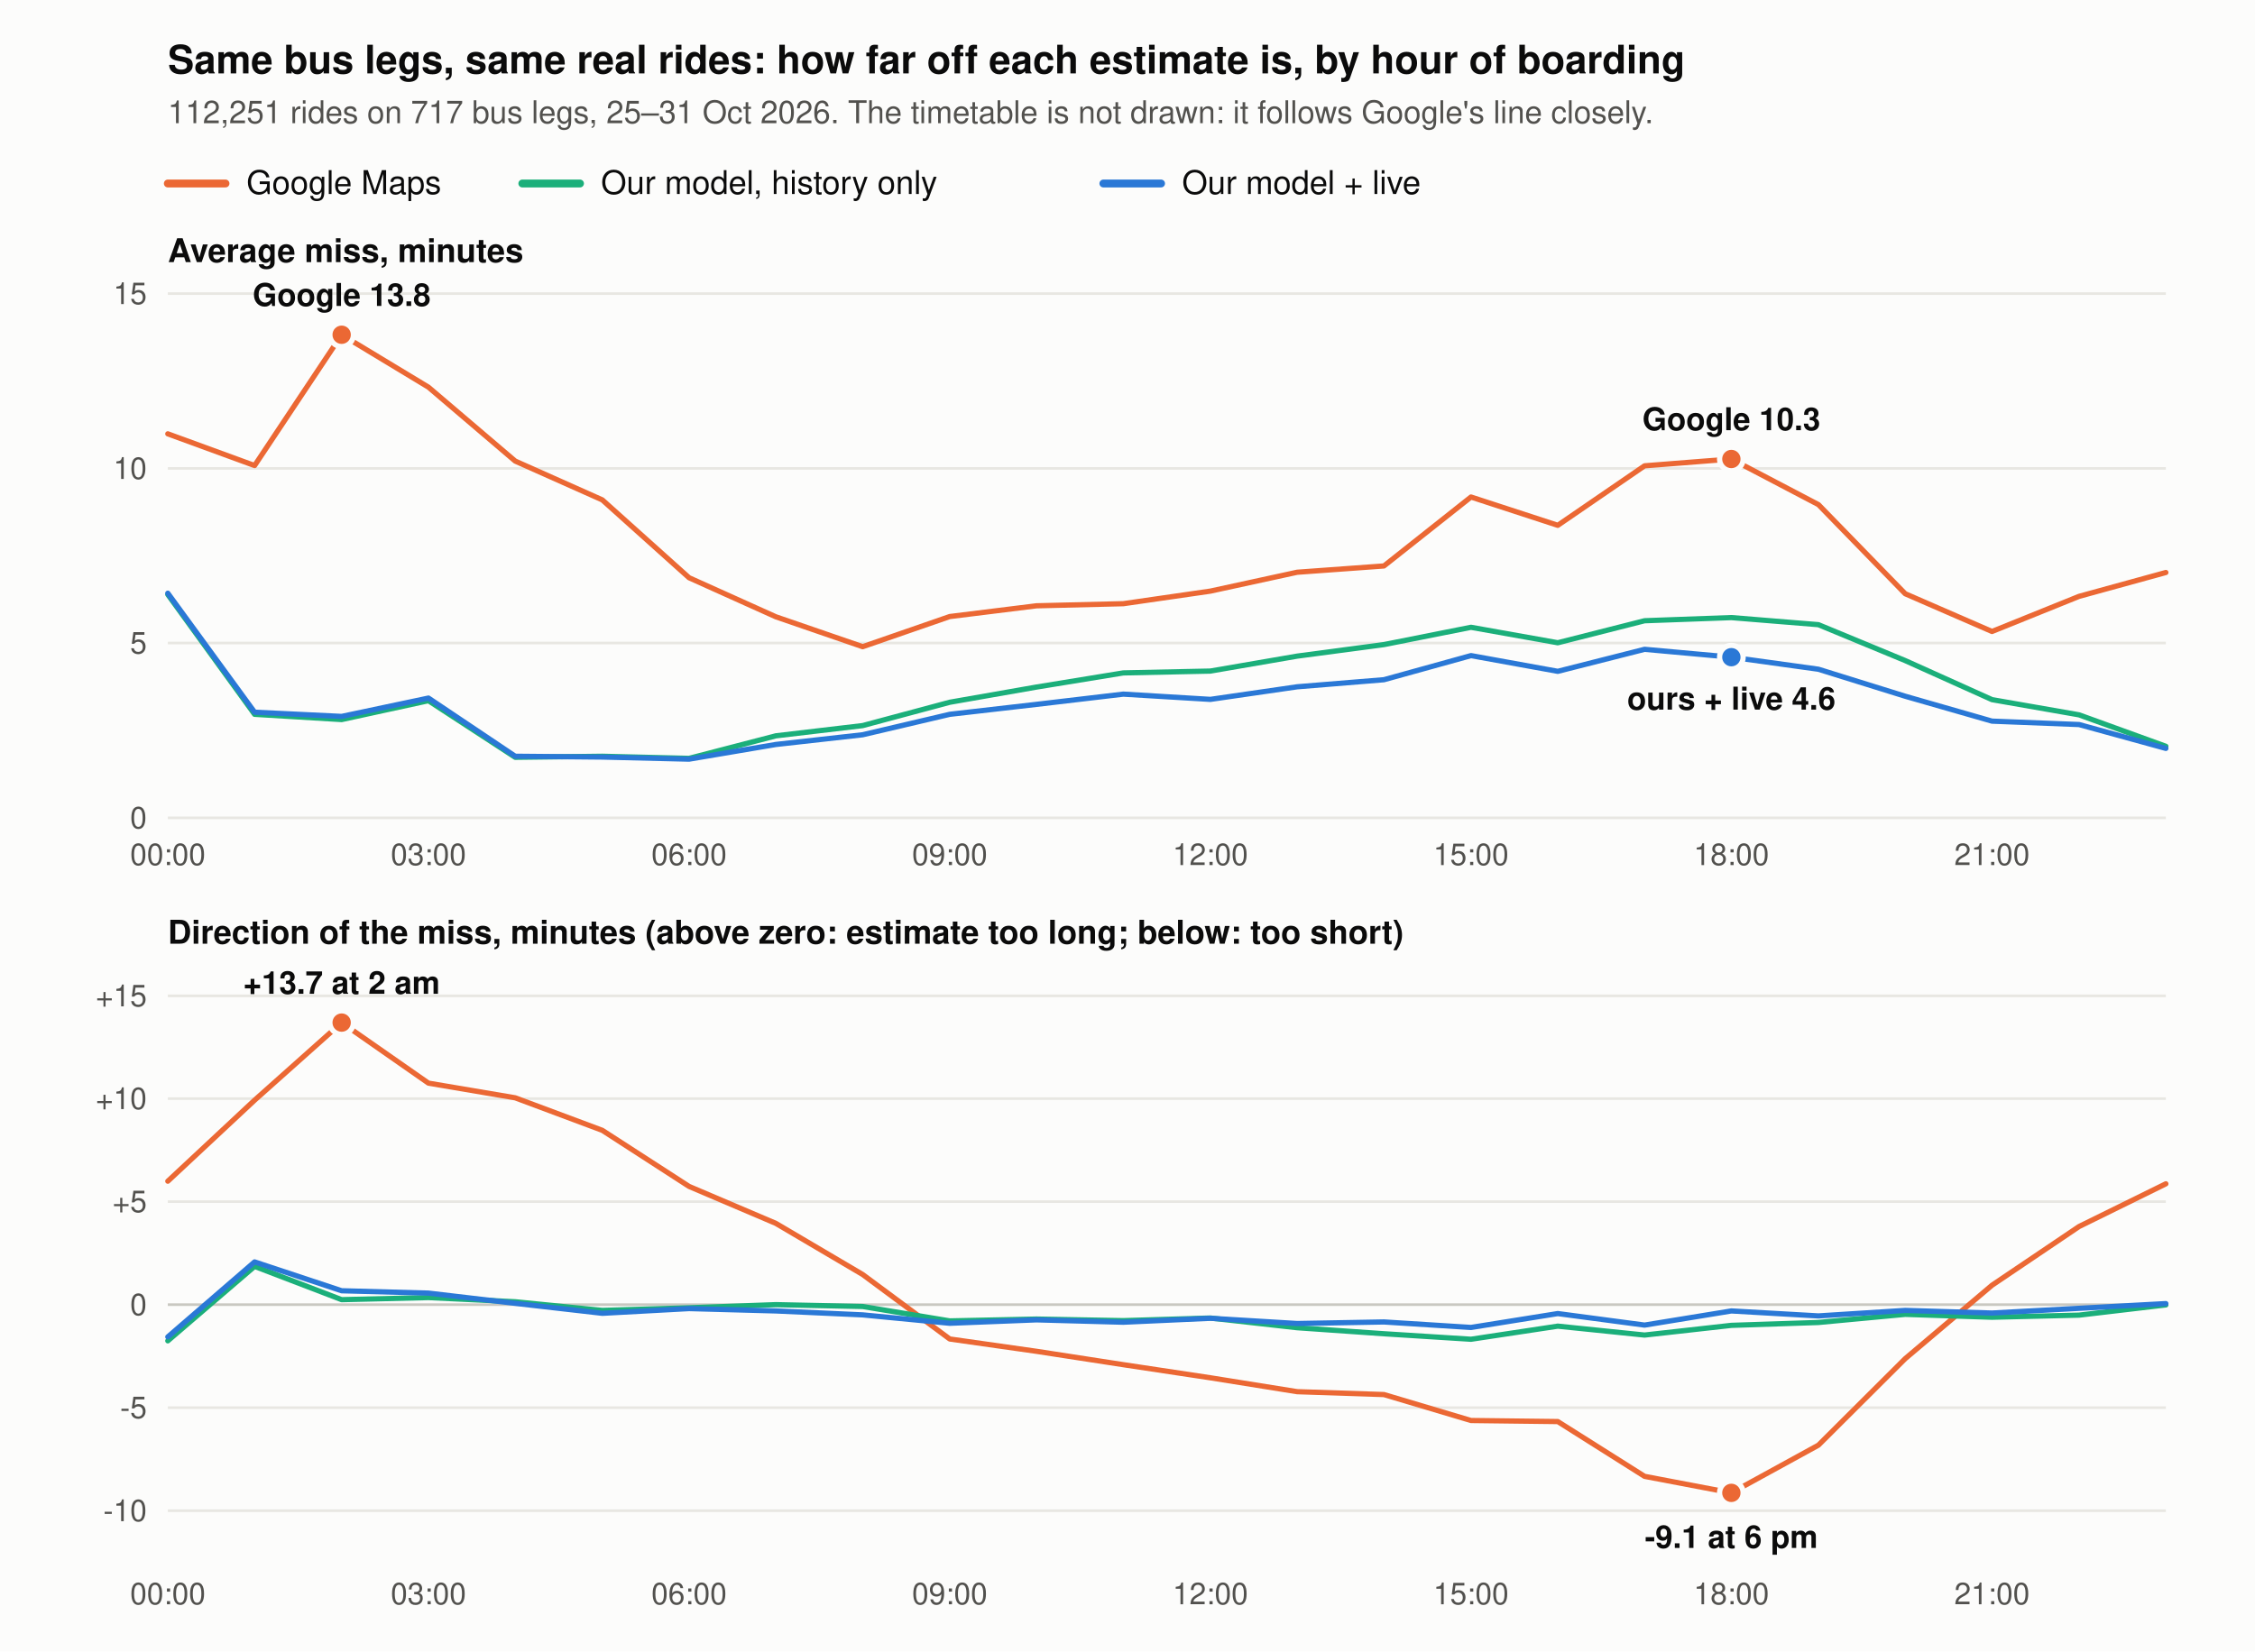
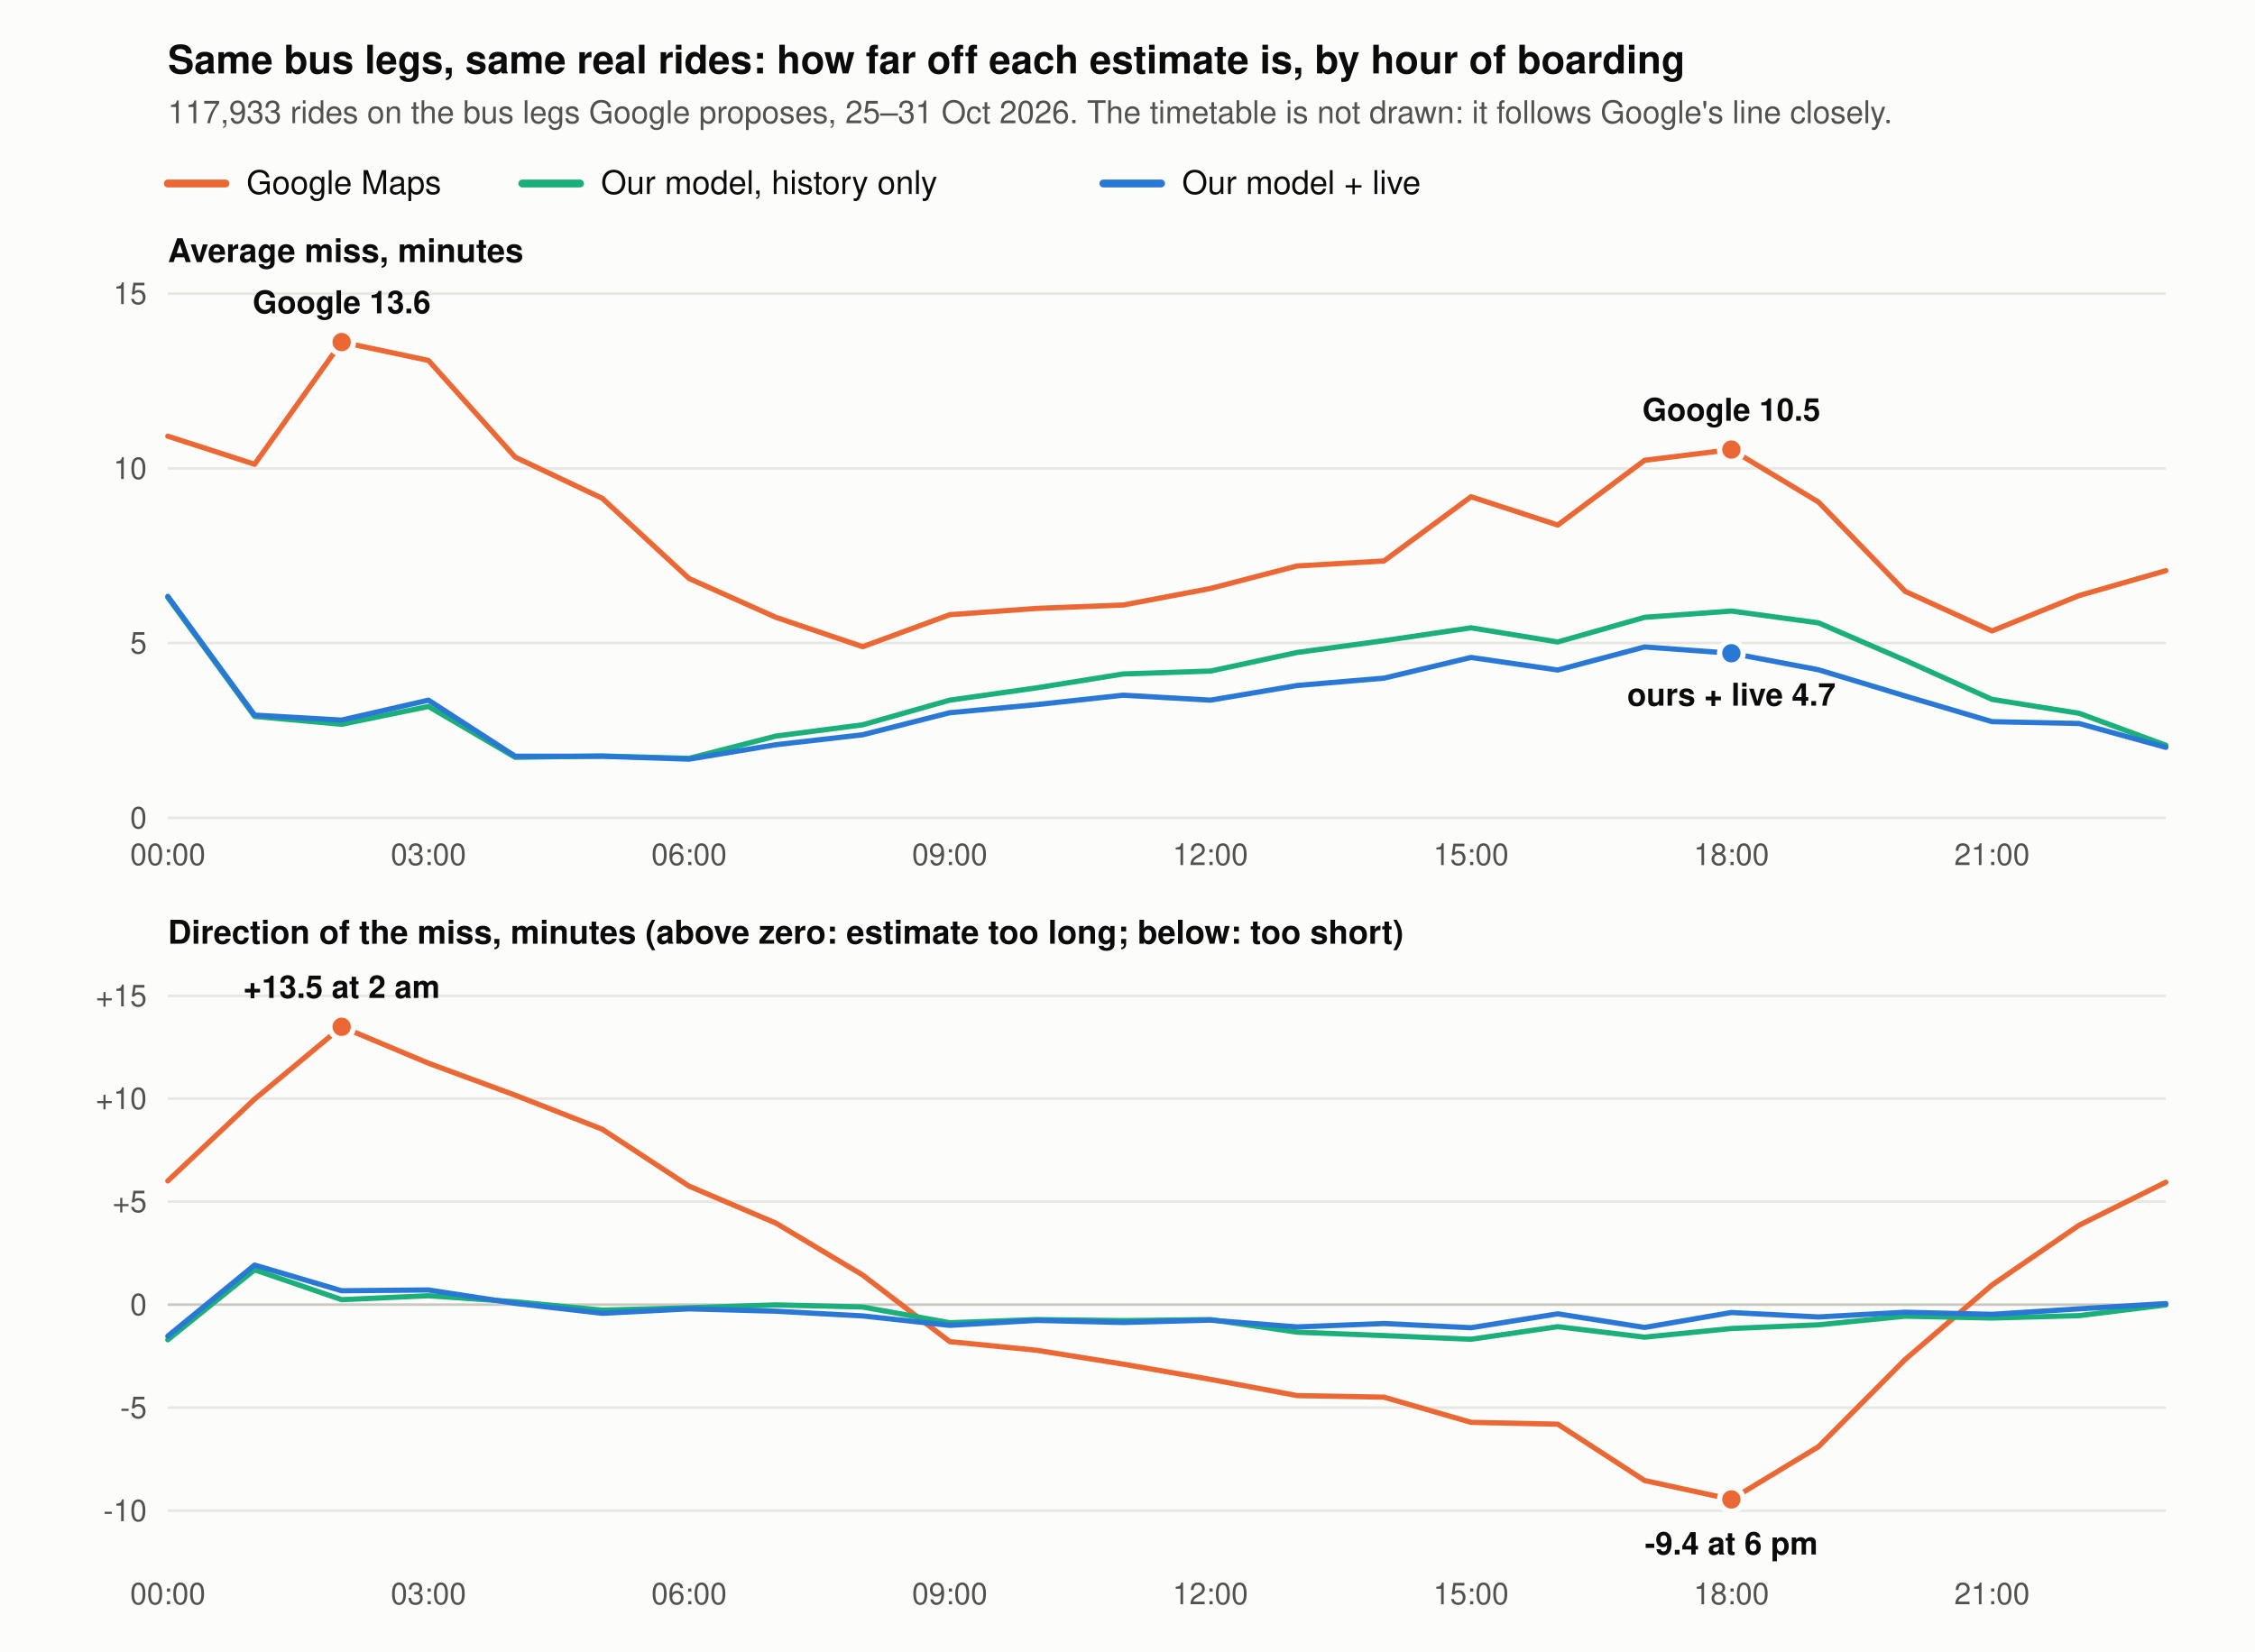
<svg xmlns="http://www.w3.org/2000/svg" viewBox="0 0 860 630" width="860" height="630" font-family="-apple-system, 'Segoe UI', Helvetica, Arial, sans-serif">
  <rect width="860" height="630" fill="#fcfcfb" />
  <text x="64.0" y="28.0" font-size="15" fill="#0b0b0b" text-anchor="start" font-weight="600">Same bus legs, same real rides: how far off each estimate is, by hour of boarding</text>
-   <text x="64.0" y="47.0" font-size="12" fill="#52514e" text-anchor="start" font-weight="400">112,251 rides on 717 bus legs, 25–31 Oct 2026. The timetable is not drawn: it follows Google's line closely.</text>
+   <text x="64.0" y="47.0" font-size="12" fill="#52514e" text-anchor="start" font-weight="400">117,933 rides on the bus legs Google proposes, 25–31 Oct 2026. The timetable is not drawn: it follows Google's line closely.</text>
  <line x1="64" y1="70" x2="86" y2="70" stroke="#eb6834" stroke-width="3" stroke-linecap="round" />
  <text x="94.0" y="74.0" font-size="12.5" fill="#0b0b0b" text-anchor="start" font-weight="400">Google Maps</text>
  <line x1="199.2" y1="70" x2="221.2" y2="70" stroke="#1baf7a" stroke-width="3" stroke-linecap="round" />
  <text x="229.2" y="74.0" font-size="12.5" fill="#0b0b0b" text-anchor="start" font-weight="400">Our model, history only</text>
  <line x1="420.8" y1="70" x2="442.8" y2="70" stroke="#2a78d6" stroke-width="3" stroke-linecap="round" />
  <text x="450.8" y="74.0" font-size="12.5" fill="#0b0b0b" text-anchor="start" font-weight="400">Our model + live</text>
  <text x="64.0" y="100.0" font-size="12.5" fill="#0b0b0b" text-anchor="start" font-weight="600">Average miss, minutes</text>
  <line x1="64" y1="312.0" x2="826" y2="312.0" stroke="#e8e7e2" stroke-width="1" />
  <text x="56.0" y="316.0" font-size="11.5" fill="#52514e" text-anchor="end" font-weight="400">0</text>
  <line x1="64" y1="245.3" x2="826" y2="245.3" stroke="#e8e7e2" stroke-width="1" />
  <text x="56.0" y="249.3" font-size="11.5" fill="#52514e" text-anchor="end" font-weight="400">5</text>
  <line x1="64" y1="178.7" x2="826" y2="178.7" stroke="#e8e7e2" stroke-width="1" />
  <text x="56.0" y="182.7" font-size="11.5" fill="#52514e" text-anchor="end" font-weight="400">10</text>
  <line x1="64" y1="112.0" x2="826" y2="112.0" stroke="#e8e7e2" stroke-width="1" />
  <text x="56.0" y="116.0" font-size="11.5" fill="#52514e" text-anchor="end" font-weight="400">15</text>
-   <polyline points="64.0,165.5 97.1,177.6 130.3,127.7 163.4,147.7 196.5,175.9 229.7,190.7 262.8,220.4 295.9,235.3 329.0,246.7 362.2,235.2 395.3,231.1 428.4,230.3 461.6,225.5 494.7,218.3 527.8,215.9 561.0,189.6 594.1,200.4 627.2,177.7 660.3,175.1 693.5,192.5 726.6,226.5 759.7,240.9 792.9,227.5 826.0,218.4" fill="none" stroke="#eb6834" stroke-width="2" stroke-linejoin="round" stroke-linecap="round" />
-   <polyline points="64.0,226.8 97.1,272.5 130.3,274.5 163.4,267.3 196.5,288.9 229.7,288.5 262.8,289.3 295.9,280.7 329.0,276.8 362.2,267.9 395.3,262.1 428.4,256.7 461.6,256.0 494.7,250.3 527.8,245.9 561.0,239.3 594.1,245.2 627.2,236.8 660.3,235.6 693.5,238.3 726.6,252.0 759.7,266.9 792.9,272.7 826.0,284.7" fill="none" stroke="#1baf7a" stroke-width="2" stroke-linejoin="round" stroke-linecap="round" />
-   <polyline points="64.0,226.3 97.1,271.7 130.3,273.3 163.4,266.3 196.5,288.5 229.7,288.8 262.8,289.6 295.9,284.0 329.0,280.3 362.2,272.5 395.3,268.7 428.4,264.8 461.6,266.8 494.7,262.0 527.8,259.3 561.0,250.1 594.1,256.1 627.2,247.7 660.3,250.7 693.5,255.3 726.6,265.6 759.7,275.1 792.9,276.4 826.0,285.5" fill="none" stroke="#2a78d6" stroke-width="2" stroke-linejoin="round" stroke-linecap="round" />
+   <polyline points="64.0,166.4 97.1,177.1 130.3,130.5 163.4,137.5 196.5,174.4 229.7,190.1 262.8,220.7 295.9,235.5 329.0,246.7 362.2,234.5 395.3,232.1 428.4,230.8 461.6,224.5 494.7,215.9 527.8,214.0 561.0,189.5 594.1,200.3 627.2,175.6 660.3,171.5 693.5,191.5 726.6,225.6 759.7,240.7 792.9,227.2 826.0,217.7" fill="none" stroke="#eb6834" stroke-width="2" stroke-linejoin="round" stroke-linecap="round" />
+   <polyline points="64.0,227.9 97.1,273.3 130.3,276.3 163.4,269.5 196.5,288.9 229.7,288.4 262.8,289.3 295.9,280.8 329.0,276.5 362.2,267.1 395.3,262.4 428.4,257.1 461.6,256.0 494.7,248.9 527.8,244.4 561.0,239.5 594.1,244.9 627.2,235.5 660.3,233.1 693.5,237.6 726.6,251.9 759.7,266.8 792.9,272.1 826.0,284.3" fill="none" stroke="#1baf7a" stroke-width="2" stroke-linejoin="round" stroke-linecap="round" />
+   <polyline points="64.0,227.5 97.1,272.8 130.3,274.7 163.4,267.1 196.5,288.5 229.7,288.5 262.8,289.6 295.9,284.1 329.0,280.3 362.2,271.9 395.3,268.8 428.4,265.2 461.6,267.1 494.7,261.5 527.8,258.7 561.0,250.8 594.1,255.6 627.2,246.8 660.3,249.2 693.5,255.5 726.6,265.5 759.7,275.3 792.9,276.0 826.0,285.1" fill="none" stroke="#2a78d6" stroke-width="2" stroke-linejoin="round" stroke-linecap="round" />
  <text x="64.0" y="360.0" font-size="12.5" fill="#0b0b0b" text-anchor="start" font-weight="600">Direction of the miss, minutes (above zero: estimate too long; below: too short)</text>
  <line x1="64" y1="576.3" x2="826" y2="576.3" stroke="#e8e7e2" stroke-width="1" />
  <text x="56.0" y="580.3" font-size="11.5" fill="#52514e" text-anchor="end" font-weight="400">-10</text>
  <line x1="64" y1="537.0" x2="826" y2="537.0" stroke="#e8e7e2" stroke-width="1" />
  <text x="56.0" y="541.0" font-size="11.5" fill="#52514e" text-anchor="end" font-weight="400">-5</text>
  <line x1="64" y1="497.7" x2="826" y2="497.7" stroke="#c9c8c1" stroke-width="1" />
  <text x="56.0" y="501.7" font-size="11.5" fill="#52514e" text-anchor="end" font-weight="400">0</text>
  <line x1="64" y1="458.4" x2="826" y2="458.4" stroke="#e8e7e2" stroke-width="1" />
  <text x="56.0" y="462.4" font-size="11.5" fill="#52514e" text-anchor="end" font-weight="400">+5</text>
  <line x1="64" y1="419.1" x2="826" y2="419.1" stroke="#e8e7e2" stroke-width="1" />
  <text x="56.0" y="423.1" font-size="11.5" fill="#52514e" text-anchor="end" font-weight="400">+10</text>
  <line x1="64" y1="379.9" x2="826" y2="379.9" stroke="#e8e7e2" stroke-width="1" />
  <text x="56.0" y="383.9" font-size="11.5" fill="#52514e" text-anchor="end" font-weight="400">+15</text>
-   <polyline points="64.0,450.6 97.1,419.7 130.3,390.1 163.4,413.2 196.5,418.8 229.7,431.2 262.8,452.6 295.9,466.7 329.0,486.2 362.2,510.8 395.3,515.5 428.4,520.6 461.6,525.6 494.7,530.9 527.8,532.0 561.0,541.9 594.1,542.3 627.2,563.2 660.3,569.5 693.5,551.3 726.6,518.3 759.7,490.3 792.9,467.9 826.0,451.6" fill="none" stroke="#eb6834" stroke-width="2" stroke-linejoin="round" stroke-linecap="round" />
-   <polyline points="64.0,511.5 97.1,483.1 130.3,495.8 163.4,495.0 196.5,496.6 229.7,499.9 262.8,498.9 295.9,497.7 329.0,498.4 362.2,503.9 395.3,503.2 428.4,503.8 461.6,502.8 494.7,506.5 527.8,508.8 561.0,510.9 594.1,505.9 627.2,509.3 660.3,505.6 693.5,504.5 726.6,501.4 759.7,502.5 792.9,501.7 826.0,497.8" fill="none" stroke="#1baf7a" stroke-width="2" stroke-linejoin="round" stroke-linecap="round" />
-   <polyline points="64.0,510.0 97.1,481.4 130.3,492.4 163.4,493.3 196.5,497.2 229.7,501.0 262.8,499.2 295.9,500.1 329.0,501.6 362.2,504.8 395.3,503.5 428.4,504.4 461.6,502.9 494.7,504.9 527.8,504.3 561.0,506.4 594.1,501.1 627.2,505.5 660.3,500.1 693.5,502.0 726.6,499.9 759.7,500.9 792.9,499.1 826.0,497.3" fill="none" stroke="#2a78d6" stroke-width="2" stroke-linejoin="round" stroke-linecap="round" />
-   <circle cx="660.3" cy="175.1" r="4.5" fill="#eb6834" stroke="#fcfcfb" stroke-width="2" />
-   <text x="660.3" y="164.1" font-size="12" fill="#0b0b0b" text-anchor="middle" font-weight="600">Google 10.3</text>
-   <circle cx="660.3" cy="250.7" r="4.5" fill="#2a78d6" stroke="#fcfcfb" stroke-width="2" />
-   <text x="660.3" y="270.7" font-size="12" fill="#0b0b0b" text-anchor="middle" font-weight="600">ours + live 4.6</text>
-   <circle cx="130.3" cy="127.7" r="4.5" fill="#eb6834" stroke="#fcfcfb" stroke-width="2" />
-   <text x="130.3" y="116.7" font-size="12" fill="#0b0b0b" text-anchor="middle" font-weight="600">Google 13.8</text>
-   <circle cx="130.3" cy="390.1" r="4.5" fill="#eb6834" stroke="#fcfcfb" stroke-width="2" />
-   <text x="130.3" y="379.1" font-size="12" fill="#0b0b0b" text-anchor="middle" font-weight="600">+13.7 at 2 am</text>
-   <circle cx="660.3" cy="569.5" r="4.5" fill="#eb6834" stroke="#fcfcfb" stroke-width="2" />
-   <text x="660.3" y="590.5" font-size="12" fill="#0b0b0b" text-anchor="middle" font-weight="600">-9.1 at 6 pm</text>
+   <polyline points="64.0,450.5 97.1,419.3 130.3,391.7 163.4,405.6 196.5,417.8 229.7,430.8 262.8,452.5 295.9,466.6 329.0,486.4 362.2,511.8 395.3,515.1 428.4,520.4 461.6,526.2 494.7,532.4 527.8,533.0 561.0,542.6 594.1,543.3 627.2,564.8 660.3,572.0 693.5,551.9 726.6,518.6 759.7,490.2 792.9,467.4 826.0,451.0" fill="none" stroke="#eb6834" stroke-width="2" stroke-linejoin="round" stroke-linecap="round" />
+   <polyline points="64.0,511.1 97.1,484.4 130.3,495.8 163.4,494.3 196.5,496.6 229.7,499.8 262.8,498.9 295.9,497.8 329.0,498.6 362.2,504.6 395.3,503.4 428.4,503.8 461.6,503.4 494.7,508.2 527.8,509.5 561.0,510.9 594.1,506.1 627.2,510.1 660.3,506.8 693.5,505.4 726.6,502.1 759.7,502.8 792.9,501.9 826.0,497.8" fill="none" stroke="#1baf7a" stroke-width="2" stroke-linejoin="round" stroke-linecap="round" />
+   <polyline points="64.0,509.7 97.1,482.6 130.3,492.4 163.4,492.1 196.5,497.2 229.7,501.0 262.8,499.3 295.9,500.2 329.0,502.0 362.2,505.6 395.3,503.7 428.4,504.5 461.6,503.6 494.7,506.2 527.8,504.9 561.0,506.5 594.1,501.2 627.2,506.4 660.3,500.7 693.5,502.4 726.6,500.6 759.7,501.4 792.9,499.3 826.0,497.3" fill="none" stroke="#2a78d6" stroke-width="2" stroke-linejoin="round" stroke-linecap="round" />
+   <circle cx="660.3" cy="171.5" r="4.5" fill="#eb6834" stroke="#fcfcfb" stroke-width="2" />
+   <text x="660.3" y="160.5" font-size="12" fill="#0b0b0b" text-anchor="middle" font-weight="600">Google 10.5</text>
+   <circle cx="660.3" cy="249.2" r="4.5" fill="#2a78d6" stroke="#fcfcfb" stroke-width="2" />
+   <text x="660.3" y="269.2" font-size="12" fill="#0b0b0b" text-anchor="middle" font-weight="600">ours + live 4.7</text>
+   <circle cx="130.3" cy="130.5" r="4.5" fill="#eb6834" stroke="#fcfcfb" stroke-width="2" />
+   <text x="130.3" y="119.5" font-size="12" fill="#0b0b0b" text-anchor="middle" font-weight="600">Google 13.6</text>
+   <circle cx="130.3" cy="391.7" r="4.5" fill="#eb6834" stroke="#fcfcfb" stroke-width="2" />
+   <text x="130.3" y="380.7" font-size="12" fill="#0b0b0b" text-anchor="middle" font-weight="600">+13.5 at 2 am</text>
+   <circle cx="660.3" cy="572.0" r="4.5" fill="#eb6834" stroke="#fcfcfb" stroke-width="2" />
+   <text x="660.3" y="593.0" font-size="12" fill="#0b0b0b" text-anchor="middle" font-weight="600">-9.4 at 6 pm</text>
  <text x="64.0" y="612.0" font-size="11.5" fill="#52514e" text-anchor="middle" font-weight="400">00:00</text>
  <text x="64.0" y="330.0" font-size="11.5" fill="#52514e" text-anchor="middle" font-weight="400">00:00</text>
  <text x="163.4" y="612.0" font-size="11.5" fill="#52514e" text-anchor="middle" font-weight="400">03:00</text>
  <text x="163.4" y="330.0" font-size="11.5" fill="#52514e" text-anchor="middle" font-weight="400">03:00</text>
  <text x="262.8" y="612.0" font-size="11.5" fill="#52514e" text-anchor="middle" font-weight="400">06:00</text>
  <text x="262.8" y="330.0" font-size="11.5" fill="#52514e" text-anchor="middle" font-weight="400">06:00</text>
  <text x="362.2" y="612.0" font-size="11.5" fill="#52514e" text-anchor="middle" font-weight="400">09:00</text>
  <text x="362.2" y="330.0" font-size="11.5" fill="#52514e" text-anchor="middle" font-weight="400">09:00</text>
  <text x="461.6" y="612.0" font-size="11.5" fill="#52514e" text-anchor="middle" font-weight="400">12:00</text>
  <text x="461.6" y="330.0" font-size="11.5" fill="#52514e" text-anchor="middle" font-weight="400">12:00</text>
  <text x="561.0" y="612.0" font-size="11.5" fill="#52514e" text-anchor="middle" font-weight="400">15:00</text>
  <text x="561.0" y="330.0" font-size="11.5" fill="#52514e" text-anchor="middle" font-weight="400">15:00</text>
  <text x="660.3" y="612.0" font-size="11.5" fill="#52514e" text-anchor="middle" font-weight="400">18:00</text>
  <text x="660.3" y="330.0" font-size="11.5" fill="#52514e" text-anchor="middle" font-weight="400">18:00</text>
  <text x="759.7" y="612.0" font-size="11.5" fill="#52514e" text-anchor="middle" font-weight="400">21:00</text>
  <text x="759.7" y="330.0" font-size="11.5" fill="#52514e" text-anchor="middle" font-weight="400">21:00</text>
</svg>
